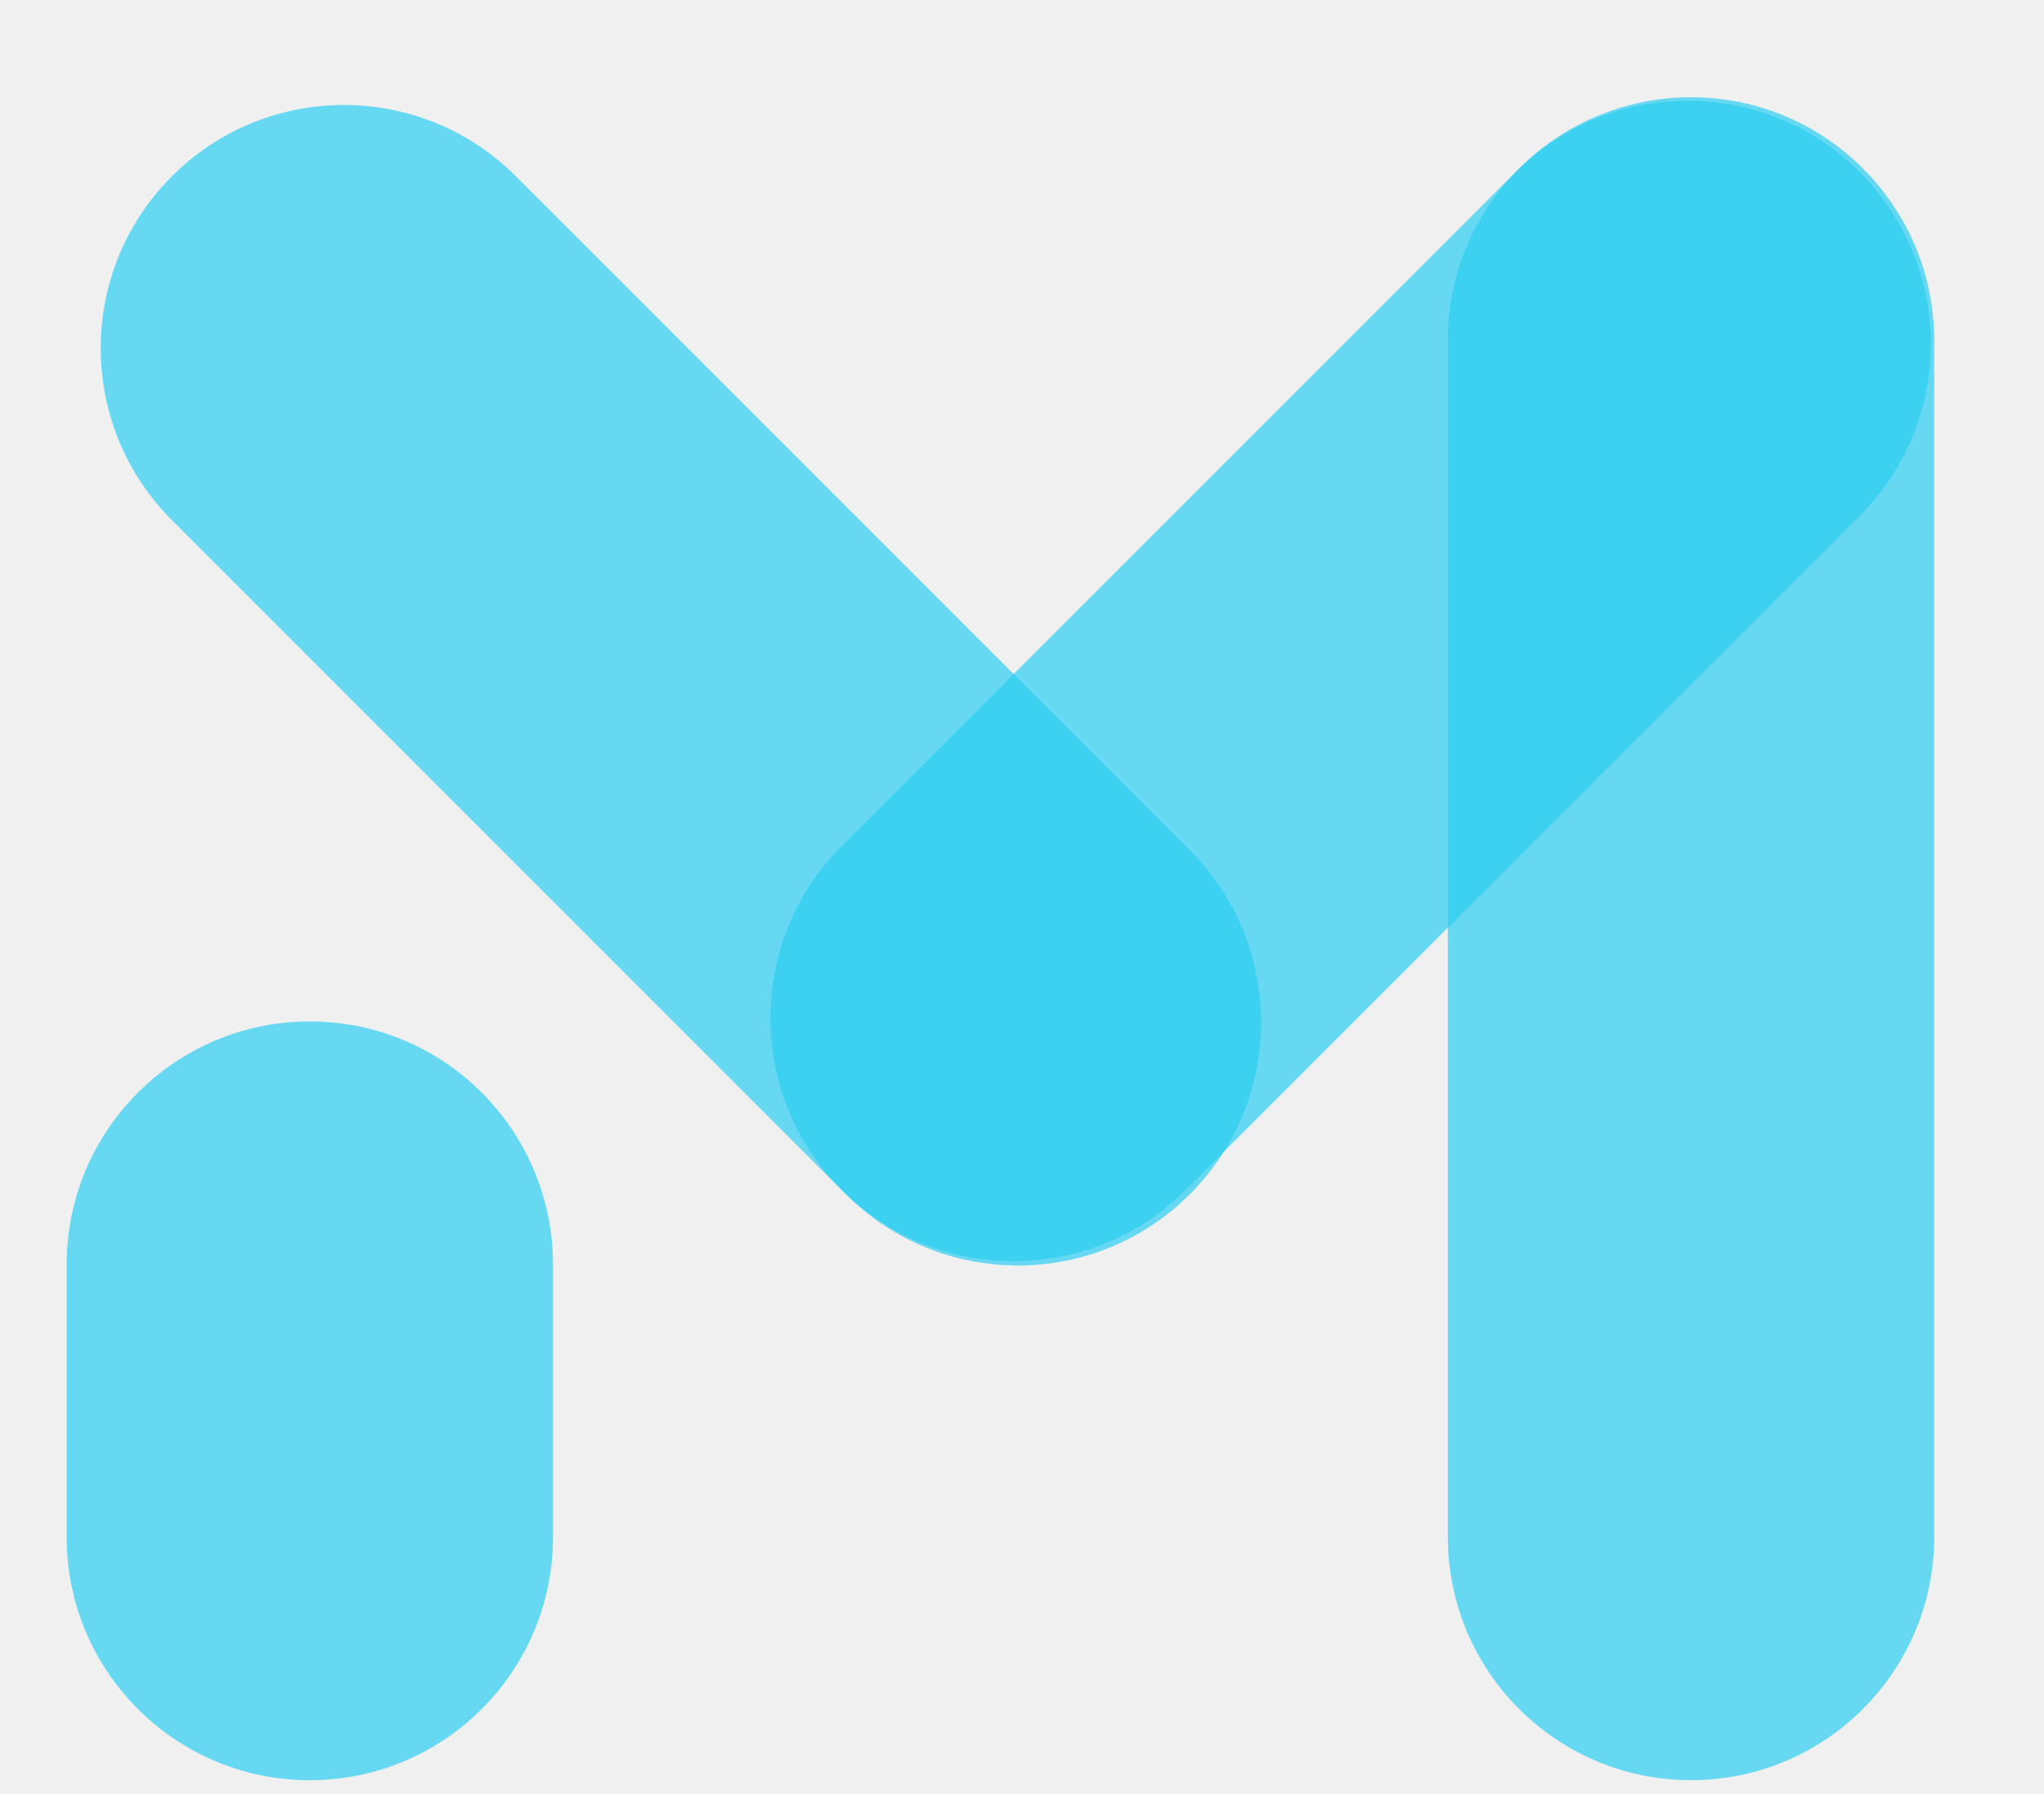
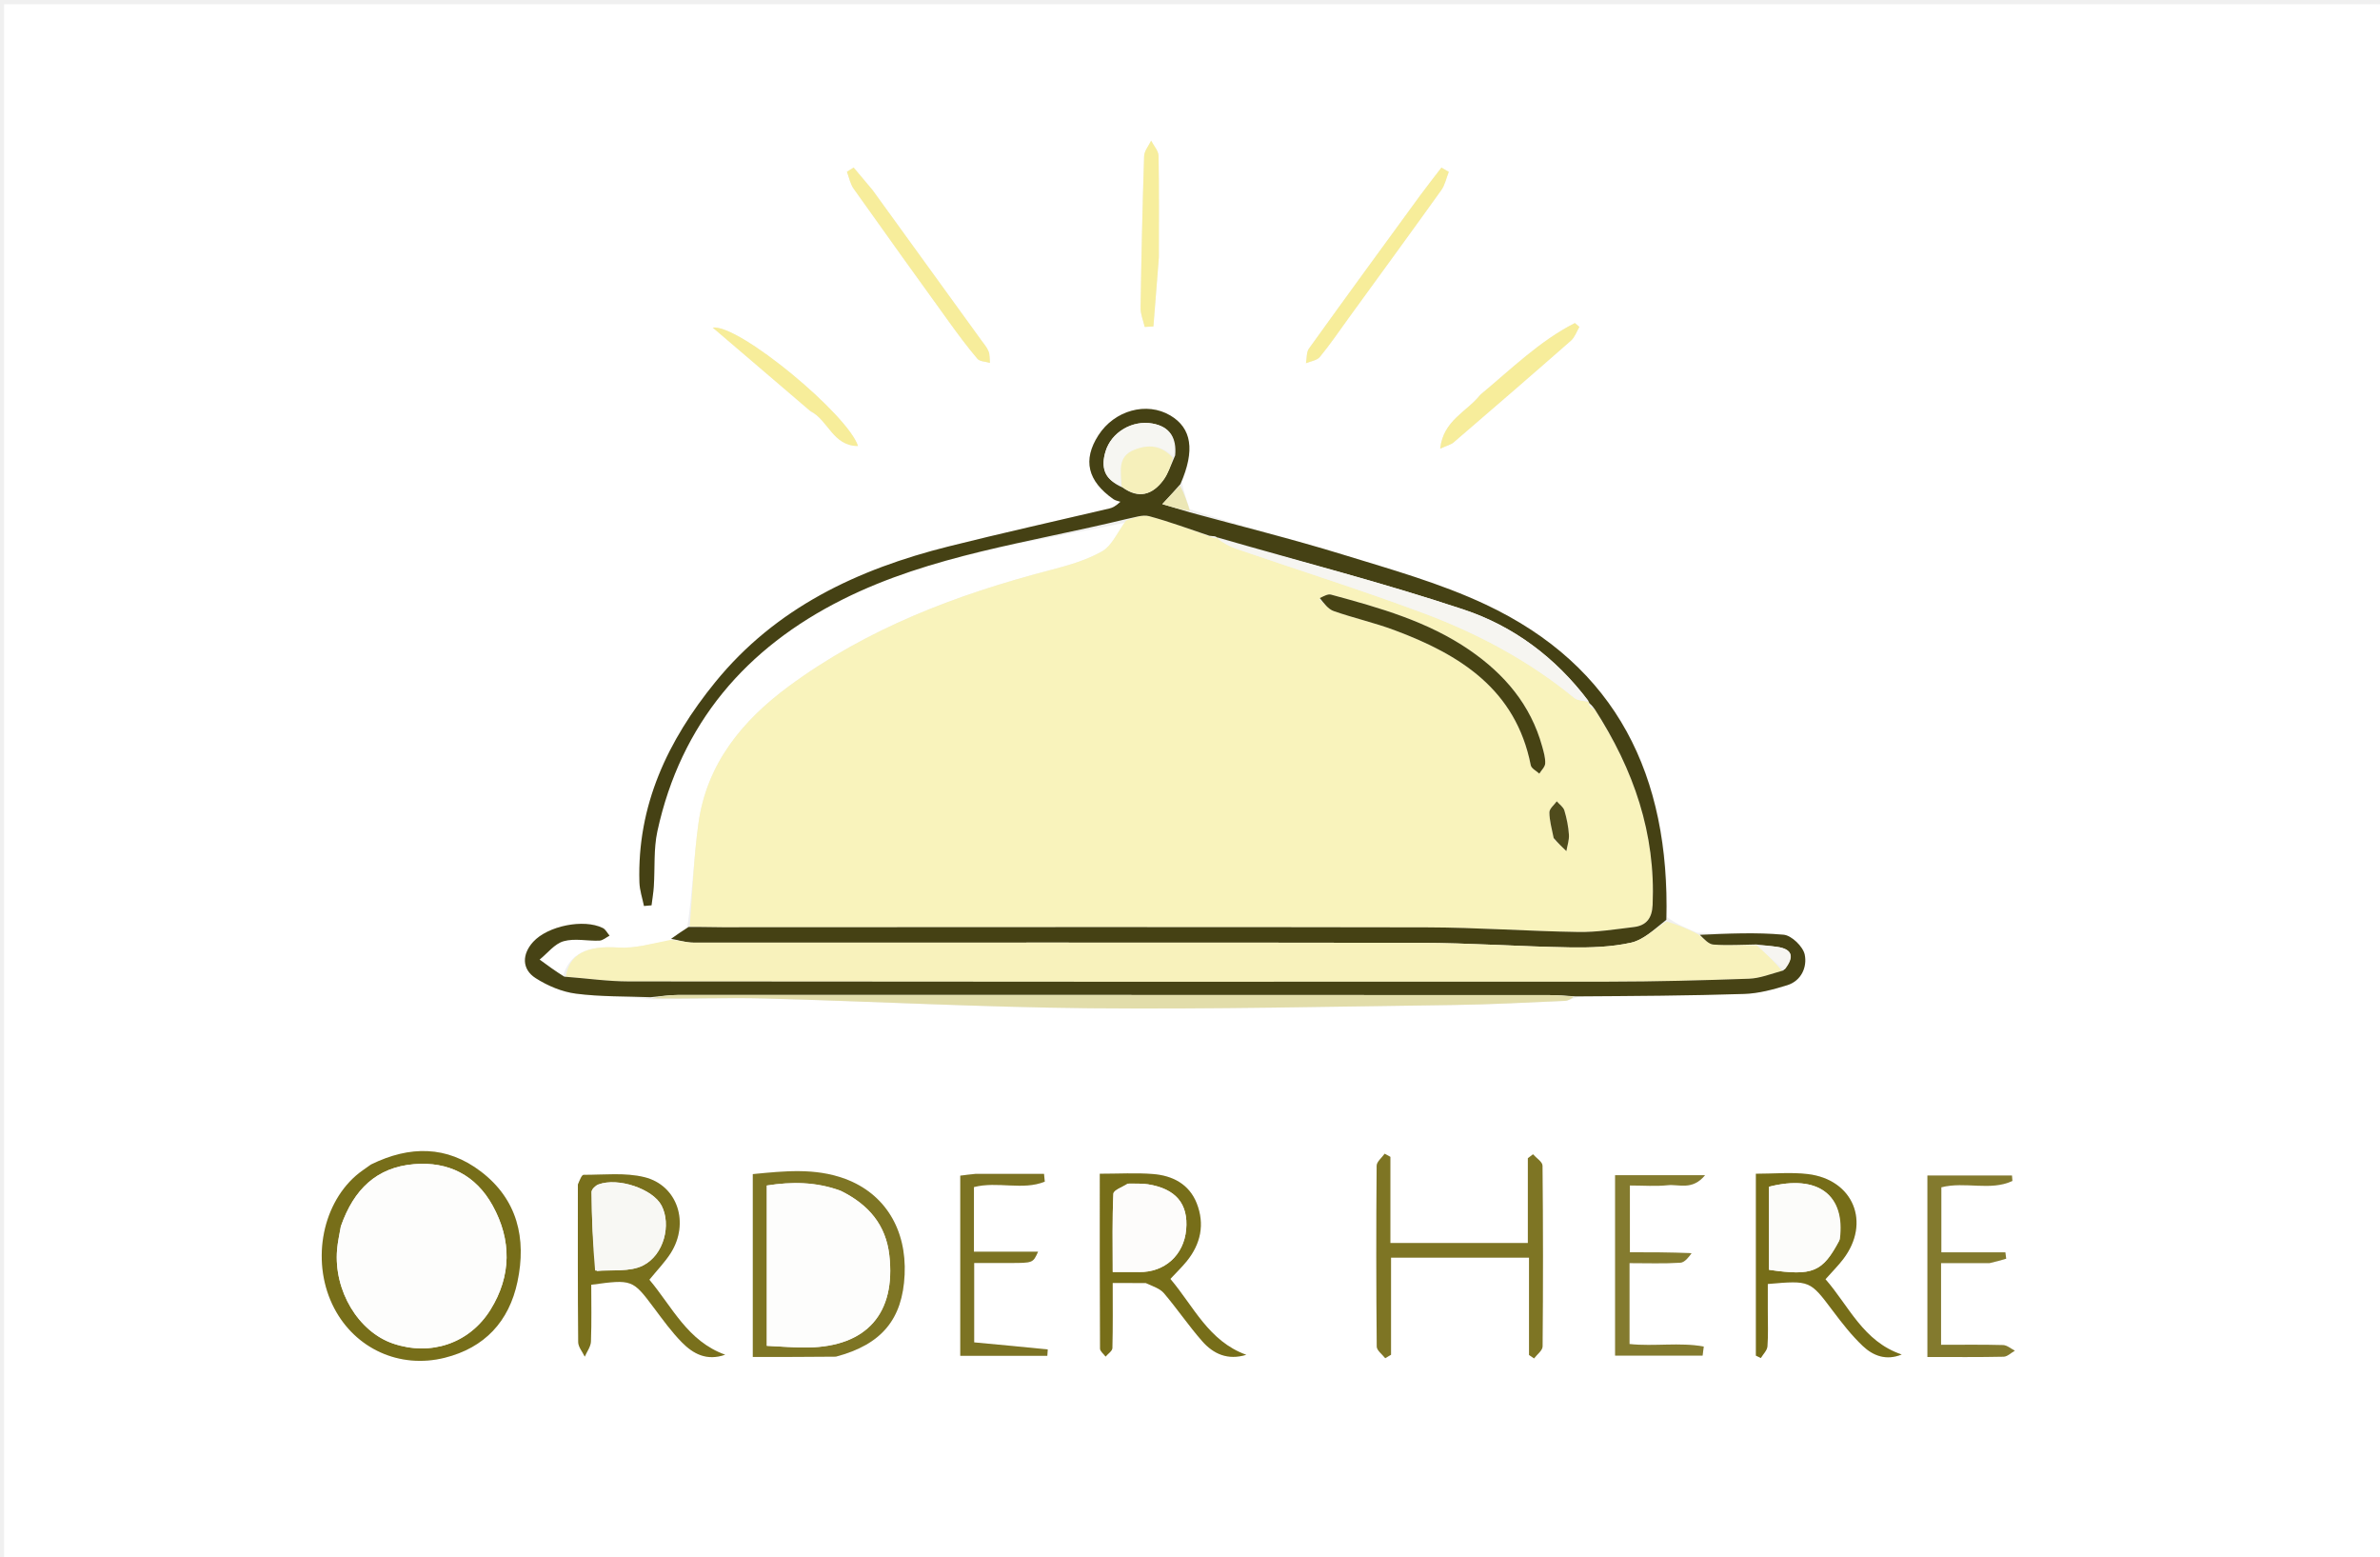
- <svg xmlns="http://www.w3.org/2000/svg" width="147" height="129" fill="none" viewBox="0 0 147 129">
-   <rect width="34.976" height="121.017" x="104.127" y="6.995" fill="#2BCEF1" fill-opacity=".7" rx="17.488" />
-   <rect width="34.976" height="54.563" x="4.795" y="73.452" fill="#2BCEF1" fill-opacity=".7" rx="17.488" />
-   <rect width="34.976" height="103.529" y="25.039" fill="#2BCEF1" fill-opacity=".7" rx="17.488" transform="rotate(-45 0 25.04)" />
-   <rect width="34.976" height="103.529" x="121.373" fill="#2BCEF1" fill-opacity=".7" rx="17.488" transform="rotate(45 121.373 0)" />
+ <svg xmlns="http://www.w3.org/2000/svg" version="1.1" id="Layer_1" x="0px" y="0px" width="100%" viewBox="0 0 618 404" enable-background="new 0 0 618 404" xml:space="preserve">
+   <path fill="#FFFFFF" opacity="1" stroke="none" d=" M458,405   C305.371,405 153.241,405 1.056,405   C1.056,270.403 1.056,135.807 1.056,1.105   C206.879,1.105 412.759,1.105 618.819,1.105   C618.819,135.666 618.819,270.333 618.819,405   C565.474,405 511.987,405 458,405  M409.978,258.765   C424.281,258.547 438.588,258.471 452.883,258.013   C456.636,257.893 460.438,256.871 464.059,255.751   C467.774,254.602 469.283,250.997 468.621,247.805   C468.188,245.715 465.208,242.826 463.155,242.639   C455.976,241.984 448.703,242.346 440.707,242.114   C438.127,241.06 435.547,240.006 432.903,238.094   C433.622,201.459 419.876,172.931 385.705,156.895   C373.937,151.372 361.195,147.809 348.708,143.966   C335.581,139.926 322.227,136.624 308.953,132.192   C308.199,130.085 307.444,127.977 306.899,125.136   C310.383,116.838 309.397,111.131 303.916,107.865   C297.762,104.198 289.382,106.499 285.209,113.001   C281.105,119.395 282.37,124.835 289.108,129.575   C289.62,129.935 290.318,130.033 290.93,130.252   C289.5,131.584 288.762,131.832 288.007,132.01   C274.102,135.282 260.152,138.377 246.297,141.849   C222.751,147.75 201.493,157.706 185.733,177.069   C173.401,192.221 165.42,209.027 166.035,229.06   C166.098,231.11 166.807,233.142 167.217,235.182   C167.871,235.123 168.526,235.065 169.181,235.007   C169.382,233.388 169.664,231.775 169.77,230.15   C170.084,225.345 169.69,220.396 170.703,215.75   C176.794,187.816 193.71,168.158 218.835,155.587   C241.841,144.076 267.348,140.846 292.036,135.719   C290.116,138.254 288.702,141.68 286.162,143.121   C282.048,145.452 277.278,146.797 272.641,148.005   C248.344,154.334 225.141,163.135 204.77,178.18   C192.663,187.123 183.477,198.326 181.348,213.79   C180.131,222.635 179.823,231.605 178.463,240.744   C177.064,241.727 175.664,242.709 173.761,244.307   C169.338,244.912 164.867,246.254 160.504,245.962   C152.457,245.424 147.833,247.565 146.148,253.524   C144.139,252.047 142.131,250.569 140.122,249.092   C142.178,247.435 144.01,244.983 146.347,244.324   C149.225,243.513 152.528,244.297 155.638,244.171   C156.535,244.134 157.4,243.335 158.28,242.886   C157.704,242.209 157.262,241.261 156.529,240.898   C151.568,238.438 142.224,240.352 138.446,244.494   C135.523,247.699 135.454,251.591 139.091,253.911   C142.201,255.895 145.939,257.475 149.566,257.942   C155.961,258.766 162.482,258.606 169.564,259.429   C179.181,259.328 188.807,258.927 198.414,259.183   C226.647,259.935 254.868,261.465 283.102,261.722   C314.549,262.009 346.006,261.291 377.457,260.88   C387.087,260.755 396.713,260.226 406.337,259.807   C407.254,259.767 408.147,259.193 409.978,258.765  M96.031,302.476   C94.828,303.367 93.558,304.182 92.434,305.163   C83.284,313.144 80.828,328.184 86.78,339.576   C92.292,350.126 103.785,355.365 115.45,352.463   C125.845,349.876 132.183,343.034 134.363,332.733   C136.74,321.505 134.377,311.36 124.87,304.108   C116.081,297.404 106.449,297.318 96.031,302.476  M217.463,352.089   C228.961,349.009 234.362,342.435 234.897,330.874   C235.439,319.161 229.8,309.87 219.501,306.029   C211.636,303.097 203.544,304 195.473,304.78   C195.473,320.775 195.473,336.311 195.473,352.245   C202.757,352.245 209.691,352.245 217.463,352.089  M361.031,306.674   C361.031,304.548 361.031,302.421 361.031,300.294   C360.538,300.022 360.044,299.751 359.551,299.479   C358.824,300.522 357.473,301.56 357.464,302.609   C357.335,318.255 357.341,333.903 357.49,349.549   C357.499,350.562 358.923,351.561 359.689,352.566   C360.193,352.27 360.698,351.974 361.202,351.677   C361.202,343.274 361.202,334.87 361.202,326.469   C373.369,326.469 385.059,326.469 397.027,326.469   C397.027,335.165 397.027,343.445 397.027,351.725   C397.463,352.026 397.899,352.327 398.335,352.628   C399.108,351.594 400.545,350.566 400.554,349.525   C400.695,333.879 400.695,318.23 400.535,302.585   C400.525,301.592 398.926,300.615 398.067,299.631   C397.621,299.973 397.174,300.315 396.728,300.657   C396.728,307.918 396.728,315.179 396.728,322.654   C384.78,322.654 373.189,322.654 361.031,322.654   C361.031,317.526 361.031,312.575 361.031,306.674  M459.033,339.567   C459.033,337.46 459.033,335.353 459.033,333.304   C470.05,332.342 469.99,332.387 475.963,340.336   C478.351,343.513 480.834,346.689 483.707,349.407   C486.397,351.952 489.79,353.258 493.808,351.604   C483.778,348.226 480.088,338.99 474.017,332.068   C475.79,330.069 477.322,328.546 478.621,326.845   C485.834,317.396 481.273,306.198 469.449,304.772   C465.078,304.245 460.589,304.687 455.937,304.687   C455.937,320.815 455.937,336.359 455.937,351.903   C456.368,352.11 456.8,352.316 457.231,352.523   C457.827,351.521 458.855,350.554 458.939,349.511   C459.177,346.538 459.031,343.533 459.033,339.567  M297.934,333.056   C299.388,333.917 301.196,334.477 302.232,335.694   C305.68,339.742 308.672,344.182 312.182,348.171   C315.063,351.445 318.786,353.175 323.615,351.685   C313.833,348.152 309.969,339.136 303.906,331.985   C305.493,330.28 306.925,328.91 308.162,327.382   C311.799,322.889 312.866,317.784 310.763,312.397   C308.801,307.373 304.462,305.151 299.373,304.756   C294.954,304.413 290.486,304.685 285.575,304.685   C285.575,320.205 285.555,335.144 285.639,350.083   C285.643,350.776 286.582,351.463 287.085,352.153   C287.699,351.421 288.824,350.703 288.845,349.955   C288.995,344.357 288.926,338.754 288.926,333.051   C292.095,333.051 294.575,333.051 297.934,333.056  M150.046,307.926   C150.05,321.412 150.006,334.899 150.135,348.384   C150.147,349.65 151.246,350.906 151.84,352.166   C152.401,350.86 153.395,349.571 153.446,348.245   C153.64,343.308 153.524,338.358 153.524,333.502   C164.191,332.05 164.281,332.126 169.868,339.589   C172.159,342.649 174.421,345.782 177.095,348.487   C179.99,351.416 183.509,353.363 188.307,351.661   C178.534,348.154 174.572,339.27 168.621,332.195   C170.662,329.68 172.65,327.655 174.143,325.315   C179.099,317.545 176.001,307.712 167.347,305.572   C162.327,304.331 156.826,304.981 151.54,304.966   C151.047,304.965 150.55,306.302 150.046,307.926  M517.034,327.891   C518.335,327.506 519.636,327.121 520.938,326.735   C520.865,326.187 520.792,325.638 520.72,325.089   C515.219,325.089 509.718,325.089 504.098,325.089   C504.098,318.917 504.098,313.512 504.098,308.2   C510.341,306.619 516.806,309.24 522.546,306.559   C522.51,306.089 522.475,305.619 522.439,305.15   C515.126,305.15 507.812,305.15 500.48,305.15   C500.48,320.816 500.48,336.376 500.48,352.254   C507.307,352.254 513.791,352.322 520.27,352.18   C521.255,352.159 522.219,351.161 523.192,350.614   C522.173,350.105 521.165,349.186 520.132,349.157   C514.85,349.007 509.561,349.088 504.023,349.088   C504.023,341.868 504.023,335.138 504.023,327.891   C508.225,327.891 512.18,327.891 517.034,327.891  M438.899,325.062   C433.657,325.062 428.415,325.062 423.223,325.062   C423.223,318.724 423.223,313.333 423.223,307.735   C426.78,307.735 429.963,307.996 433.08,307.658   C435.919,307.35 439.404,309.107 442.75,305.055   C434.137,305.055 426.831,305.055 419.38,305.055   C419.38,320.818 419.38,336.268 419.38,351.899   C427.086,351.899 434.596,351.899 442.105,351.899   C442.206,351.113 442.307,350.326 442.408,349.54   C436.156,348.386 429.532,349.563 423.131,348.887   C423.131,341.759 423.131,335.037 423.131,327.889   C427.742,327.889 432.046,328.046 436.323,327.783   C437.453,327.713 438.502,326.342 438.899,325.062  M252.908,304.713   C251.684,304.875 250.46,305.037 249.345,305.185   C249.345,321.047 249.345,336.461 249.345,351.951   C257.055,351.951 264.472,351.951 271.954,351.951   C272.003,351.202 272.078,350.297 272.06,350.295   C265.675,349.64 259.284,349.047 252.959,348.459   C252.959,341.645 252.959,334.918 252.959,327.85   C256.319,327.85 259.291,327.851 262.263,327.85   C268.231,327.847 268.231,327.846 269.553,324.913   C263.912,324.913 258.513,324.913 252.896,324.913   C252.896,318.944 252.896,313.555 252.896,308.143   C259.054,306.567 265.556,309.081 271.292,306.735   C271.226,306.061 271.16,305.387 271.094,304.713   C265.338,304.713 259.582,304.713 252.908,304.713  M226.389,49.074   C224.813,47.213 223.237,45.352 221.661,43.491   C221.079,43.855 220.497,44.218 219.915,44.582   C220.477,46.052 220.763,47.719 221.644,48.963   C229.877,60.583 238.194,72.144 246.529,83.691   C248.855,86.912 251.224,90.113 253.798,93.132   C254.428,93.872 255.94,93.86 257.046,94.193   C256.946,93.187 257.051,92.099 256.691,91.197   C256.27,90.144 255.467,89.236 254.787,88.296   C245.463,75.419 236.132,62.547 226.389,49.074  M350.534,82.062   C358.453,71.176 366.408,60.315 374.245,49.369   C375.216,48.013 375.561,46.209 376.196,44.612   C375.56,44.243 374.923,43.875 374.287,43.506   C372.396,45.98 370.458,48.419 368.621,50.933   C359.012,64.087 349.4,77.241 339.895,90.471   C339.204,91.432 339.354,92.998 339.113,94.283   C340.335,93.764 341.958,93.577 342.707,92.669   C345.347,89.468 347.687,86.02 350.534,82.062  M300.918,66.432   C300.919,57.774 301.006,49.115 300.832,40.461   C300.805,39.132 299.582,37.827 298.912,36.511   C298.277,37.85 297.13,39.172 297.085,40.531   C296.655,53.652 296.367,66.778 296.168,79.905   C296.142,81.555 296.866,83.216 297.242,84.872   C297.994,84.828 298.747,84.784 299.499,84.74   C299.97,78.962 300.44,73.185 300.918,66.432  M210.617,106.914   C215.046,109.004 216.25,115.799 222.791,115.775   C220.236,107.706 191.956,84.122 185.061,85.035   C193.823,92.513 201.969,99.466 210.617,106.914  M384.161,102.63   C380.91,106.902 374.75,109.092 373.965,116.465   C375.775,115.642 376.767,115.43 377.442,114.85   C387.641,106.084 397.823,97.297 407.927,88.422   C408.928,87.543 409.396,86.056 410.111,84.85   C409.722,84.519 409.332,84.187 408.942,83.855   C399.804,88.497 392.522,95.707 384.161,102.63  z" />
+   <path fill="#F9F3BC" opacity="1" stroke="none" d=" M179.106,240.518   C179.823,231.605 180.131,222.635 181.348,213.79   C183.477,198.326 192.663,187.123 204.77,178.18   C225.141,163.135 248.344,154.334 272.641,148.005   C277.278,146.797 282.048,145.452 286.162,143.121   C288.702,141.68 290.116,138.254 292.379,135.137   C294.631,134.332 296.696,133.527 298.416,133.994   C303.697,135.426 308.846,137.345 314.245,139.313   C315.045,139.61 315.646,139.668 316.169,139.694   C316.09,139.662 316.199,139.532 316.28,139.905   C317.828,140.985 319.241,141.847 320.769,142.372   C337.023,147.95 353.429,153.118 369.523,159.122   C383.682,164.404 396.989,171.489 408.779,181.164   C409.697,181.918 411.272,181.872 412.58,182.28   C412.618,182.361 412.705,182.518 412.553,182.793   C412.872,183.388 413.343,183.71 414.085,184.255   C424.257,199.827 429.928,216.389 429.129,234.898   C428.98,238.345 427.511,240.258 424.243,240.649   C419.46,241.221 414.643,242.008 409.853,241.932   C396.705,241.725 383.564,240.754 370.419,240.727   C309.474,240.601 248.529,240.696 187.583,240.7   C184.758,240.7 181.932,240.581 179.106,240.518  M342.531,155.561   C343.785,156.61 344.878,158.12 346.323,158.626   C351.504,160.438 356.902,161.646 362.041,163.56   C379.091,169.908 393.594,178.929 397.493,198.66   C397.657,199.493 398.942,200.104 399.705,200.819   C400.246,199.932 401.197,199.062 401.234,198.154   C401.294,196.7 400.84,195.195 400.443,193.756   C397.463,182.946 390.658,174.987 381.604,168.763   C370.696,161.263 358.165,157.757 345.612,154.354   C344.817,154.138 343.804,154.723 342.531,155.561  M403.563,217.915   C404.619,218.921 405.674,219.926 406.73,220.931   C406.972,219.505 407.487,218.059 407.39,216.656   C407.244,214.544 406.821,212.417 406.209,210.388   C405.935,209.48 404.918,208.797 404.238,208.011   C403.564,208.96 402.332,209.908 402.33,210.858   C402.325,212.958 402.94,215.059 403.563,217.915  z" />
+   <path fill="#454114" opacity="1" stroke="none" d=" M314.046,139.075   C308.846,137.345 303.697,135.426 298.416,133.994   C296.696,133.527 294.631,134.332 292.378,134.762   C267.348,140.846 241.841,144.076 218.835,155.587   C193.71,168.158 176.794,187.816 170.703,215.75   C169.69,220.396 170.084,225.345 169.77,230.15   C169.664,231.775 169.382,233.388 169.181,235.007   C168.526,235.065 167.871,235.123 167.217,235.182   C166.807,233.142 166.098,231.11 166.035,229.06   C165.42,209.027 173.401,192.221 185.733,177.069   C201.493,157.706 222.751,147.75 246.297,141.849   C260.152,138.377 274.102,135.282 288.007,132.01   C288.762,131.832 289.5,131.584 290.93,130.252   C290.318,130.033 289.62,129.935 289.108,129.575   C282.37,124.835 281.105,119.395 285.209,113.001   C289.382,106.499 297.762,104.198 303.916,107.865   C309.397,111.131 310.383,116.838 306.512,125.666   C304.819,127.607 303.514,129.017 301.808,130.86   C304.445,131.647 306.709,132.323 308.972,132.999   C322.227,136.624 335.581,139.926 348.708,143.966   C361.195,147.809 373.937,151.372 385.705,156.895   C419.876,172.931 433.622,201.459 432.69,238.766   C429.505,241.264 426.734,243.997 423.516,244.709   C418.382,245.846 412.944,246.012 407.645,245.926   C394.671,245.714 381.704,244.769 368.733,244.745   C305.826,244.628 242.919,244.727 180.011,244.69   C178.095,244.689 176.18,244.039 174.264,243.691   C175.664,242.709 177.064,241.727 178.785,240.631   C181.932,240.581 184.758,240.7 187.583,240.7   C248.529,240.696 309.474,240.601 370.419,240.727   C383.564,240.754 396.705,241.725 409.853,241.932   C414.643,242.008 419.46,241.221 424.243,240.649   C427.511,240.258 428.98,238.345 429.129,234.898   C429.928,216.389 424.257,199.827 414.039,184.009   C413.383,183.199 413.044,182.858 412.705,182.518   C412.705,182.518 412.618,182.361 412.459,182.001   C403.892,170.624 392.944,162.513 380.076,158.233   C359.038,151.235 337.517,145.69 316.199,139.532   C316.199,139.532 316.09,139.662 315.982,139.447   C315.265,139.179 314.656,139.127 314.046,139.075  M291.487,126.536   C295.678,129.579 299.237,128.457 302.079,124.628   C303.309,122.97 303.967,120.888 305.152,118.207   C305.573,113.738 303.833,110.767 299.237,109.941   C294.027,109.004 288.581,112.185 287.073,117.18   C285.889,121.1 286.56,124.421 291.487,126.536  z" />
+   <path fill="#F8F2BC" opacity="1" stroke="none" d=" M174.012,243.999   C176.18,244.039 178.095,244.689 180.011,244.69   C242.919,244.727 305.826,244.628 368.733,244.745   C381.704,244.769 394.671,245.714 407.645,245.926   C412.944,246.012 418.382,245.846 423.516,244.709   C426.734,243.997 429.505,241.264 432.722,239.195   C435.547,240.006 438.127,241.06 441.004,242.562   C442.506,243.773 443.672,245.107 444.925,245.194   C448.616,245.451 452.342,245.214 456.269,245.41   C458.679,247.689 460.876,249.728 462.74,252.002   C459.661,252.87 456.93,253.963 454.165,254.059   C442.021,254.482 429.867,254.816 417.717,254.823   C332.907,254.872 248.096,254.856 163.286,254.766   C157.831,254.76 152.376,253.963 146.92,253.535   C147.833,247.565 152.457,245.424 160.504,245.962   C164.867,246.254 169.338,244.912 174.012,243.999  z" />
+   <path fill="#474315" opacity="1" stroke="none" d=" M456.055,245.171   C452.342,245.214 448.616,245.451 444.925,245.194   C443.672,245.107 442.506,243.773 441.384,242.666   C448.703,242.346 455.976,241.984 463.155,242.639   C465.208,242.826 468.188,245.715 468.621,247.805   C469.283,250.997 467.774,254.602 464.059,255.751   C460.438,256.871 456.636,257.893 452.883,258.013   C438.588,258.471 424.281,258.547 409.142,258.643   C406.308,258.448 404.311,258.313 402.313,258.312   C326.829,258.286 251.345,258.267 175.861,258.282   C173.558,258.282 171.254,258.658 168.95,258.858   C162.482,258.606 155.961,258.766 149.566,257.942   C145.939,257.475 142.201,255.895 139.091,253.911   C135.454,251.591 135.523,247.699 138.446,244.494   C142.224,240.352 151.568,238.438 156.529,240.898   C157.262,241.261 157.704,242.209 158.28,242.886   C157.4,243.335 156.535,244.134 155.638,244.171   C152.528,244.297 149.225,243.513 146.347,244.324   C144.01,244.983 142.178,247.435 140.122,249.092   C142.131,250.569 144.139,252.047 146.534,253.529   C152.376,253.963 157.831,254.76 163.286,254.766   C248.096,254.856 332.907,254.872 417.717,254.823   C429.867,254.816 442.021,254.482 454.165,254.059   C456.93,253.963 459.661,252.87 463.081,251.907   C466.001,248.429 465.511,246.363 461.422,245.785   C459.639,245.533 457.844,245.373 456.055,245.171  z" />
+   <path fill="#E2DDAA" opacity="1" stroke="none" d=" M169.257,259.144   C171.254,258.658 173.558,258.282 175.861,258.282   C251.345,258.267 326.829,258.286 402.313,258.312   C404.311,258.313 406.308,258.448 408.678,258.693   C408.147,259.193 407.254,259.767 406.337,259.807   C396.713,260.226 387.087,260.755 377.457,260.88   C346.006,261.291 314.549,262.009 283.102,261.722   C254.868,261.465 226.647,259.935 198.414,259.183   C188.807,258.927 179.181,259.328 169.257,259.144  z" />
+   <path fill="#776E19" opacity="1" stroke="none" d=" M96.34,302.278   C106.449,297.318 116.081,297.404 124.87,304.108   C134.377,311.36 136.74,321.505 134.363,332.733   C132.183,343.034 125.845,349.876 115.45,352.463   C103.785,355.365 92.292,350.126 86.78,339.576   C80.828,328.184 83.284,313.144 92.434,305.163   C93.558,304.182 94.828,303.367 96.34,302.278  M88.445,318.49   C88.132,320.46 87.693,322.419 87.528,324.401   C86.638,335.039 93.045,345.701 102.1,348.772   C111.816,352.067 121.889,348.777 127.362,339.972   C132.812,331.203 132.87,321.9 127.914,312.94   C123.577,305.098 116.48,301.451 107.515,302.198   C97.783,303.01 91.873,308.755 88.445,318.49  z" />
+   <path fill="#7E7524" opacity="1" stroke="none" d=" M217.044,352.167   C209.691,352.245 202.757,352.245 195.473,352.245   C195.473,336.311 195.473,320.775 195.473,304.78   C203.544,304 211.636,303.097 219.501,306.029   C229.8,309.87 235.439,319.161 234.897,330.874   C234.362,342.435 228.961,349.009 217.044,352.167  M218.065,309.02   C211.851,306.747 205.543,306.733 199.112,307.742   C199.112,321.795 199.112,335.352 199.112,349.355   C202.824,349.518 206.281,349.843 209.732,349.79   C225.044,349.559 232.667,340.936 230.919,325.786   C230.026,318.046 225.646,312.729 218.065,309.02  z" />
+   <path fill="#7E7524" opacity="1" stroke="none" d=" M361.031,307.149   C361.031,312.575 361.031,317.526 361.031,322.654   C373.189,322.654 384.78,322.654 396.728,322.654   C396.728,315.179 396.728,307.918 396.728,300.657   C397.174,300.315 397.621,299.973 398.067,299.631   C398.926,300.615 400.525,301.592 400.535,302.585   C400.695,318.23 400.695,333.879 400.554,349.525   C400.545,350.566 399.108,351.594 398.335,352.628   C397.899,352.327 397.463,352.026 397.027,351.725   C397.027,343.445 397.027,335.165 397.027,326.469   C385.059,326.469 373.369,326.469 361.202,326.469   C361.202,334.87 361.202,343.274 361.202,351.677   C360.698,351.974 360.193,352.27 359.689,352.566   C358.923,351.561 357.499,350.562 357.49,349.549   C357.341,333.903 357.335,318.255 357.464,302.609   C357.473,301.56 358.824,300.522 359.551,299.479   C360.044,299.751 360.538,300.022 361.031,300.294   C361.031,302.421 361.031,304.548 361.031,307.149  z" />
+   <path fill="#766D18" opacity="1" stroke="none" d=" M459.035,340.054   C459.031,343.533 459.177,346.538 458.939,349.511   C458.855,350.554 457.827,351.521 457.231,352.523   C456.8,352.316 456.368,352.11 455.937,351.903   C455.937,336.359 455.937,320.815 455.937,304.687   C460.589,304.687 465.078,304.245 469.449,304.772   C481.273,306.198 485.834,317.396 478.621,326.845   C477.322,328.546 475.79,330.069 474.017,332.068   C480.088,338.99 483.778,348.226 493.808,351.604   C489.79,353.258 486.397,351.952 483.707,349.407   C480.834,346.689 478.351,343.513 475.963,340.336   C469.99,332.387 470.05,332.342 459.033,333.304   C459.033,335.353 459.033,337.46 459.035,340.054  M477.75,321.685   C479.257,310.158 472.06,304.796 459.348,308.058   C459.348,315.252 459.348,322.464 459.348,329.62   C470.742,331.27 473.232,330.256 477.75,321.685  z" />
+   <path fill="#776E19" opacity="1" stroke="none" d=" M297.494,333.054   C294.575,333.051 292.095,333.051 288.926,333.051   C288.926,338.754 288.995,344.357 288.845,349.955   C288.824,350.703 287.699,351.421 287.085,352.153   C286.582,351.463 285.643,350.776 285.639,350.083   C285.555,335.144 285.575,320.205 285.575,304.685   C290.486,304.685 294.954,304.413 299.373,304.756   C304.462,305.151 308.801,307.373 310.763,312.397   C312.866,317.784 311.799,322.889 308.162,327.382   C306.925,328.91 305.493,330.28 303.906,331.985   C309.969,339.136 313.833,348.152 323.615,351.685   C318.786,353.175 315.063,351.445 312.182,348.171   C308.672,344.182 305.68,339.742 302.232,335.694   C301.196,334.477 299.388,333.917 297.494,333.054  M292.759,307.253   C291.486,308.123 289.156,308.942 289.11,309.871   C288.79,316.428 288.94,323.007 288.94,330.198   C291.608,330.198 293.718,330.173 295.828,330.202   C302.43,330.294 307.414,325.789 308.004,319.171   C308.599,312.506 305.317,308.574 298.088,307.426   C296.629,307.194 295.119,307.272 292.759,307.253  z" />
+   <path fill="#79701C" opacity="1" stroke="none" d=" M150.051,307.472   C150.55,306.302 151.047,304.965 151.54,304.966   C156.826,304.981 162.327,304.331 167.347,305.572   C176.001,307.712 179.099,317.545 174.143,325.315   C172.65,327.655 170.662,329.68 168.621,332.195   C174.572,339.27 178.534,348.154 188.307,351.661   C183.509,353.363 179.99,351.416 177.095,348.487   C174.421,345.782 172.159,342.649 169.868,339.589   C164.281,332.126 164.191,332.05 153.524,333.502   C153.524,338.358 153.64,343.308 153.446,348.245   C153.395,349.571 152.401,350.86 151.84,352.166   C151.246,350.906 150.147,349.65 150.135,348.384   C150.006,334.899 150.05,321.412 150.051,307.472  M154.952,329.979   C158.979,329.574 163.52,330.208 166.917,328.528   C172.463,325.786 174.344,317.81 171.77,312.929   C169.499,308.622 160.484,305.555 155.37,307.473   C154.617,307.755 153.601,308.758 153.606,309.419   C153.664,316.168 153.909,322.915 154.952,329.979  z" />
+   <path fill="#837A2E" opacity="1" stroke="none" d=" M516.585,327.891   C512.18,327.891 508.225,327.891 504.023,327.891   C504.023,335.138 504.023,341.868 504.023,349.088   C509.561,349.088 514.85,349.007 520.132,349.157   C521.165,349.186 522.173,350.105 523.192,350.614   C522.219,351.161 521.255,352.159 520.27,352.18   C513.791,352.322 507.307,352.254 500.48,352.254   C500.48,336.376 500.48,320.816 500.48,305.15   C507.812,305.15 515.126,305.15 522.439,305.15   C522.475,305.619 522.51,306.089 522.546,306.559   C516.806,309.24 510.341,306.619 504.098,308.2   C504.098,313.512 504.098,318.917 504.098,325.089   C509.718,325.089 515.219,325.089 520.72,325.089   C520.792,325.638 520.865,326.187 520.938,326.735   C519.636,327.121 518.335,327.506 516.585,327.891  z" />
+   <path fill="#847B2F" opacity="1" stroke="none" d=" M439.243,325.315   C438.502,326.342 437.453,327.713 436.323,327.783   C432.046,328.046 427.742,327.889 423.131,327.889   C423.131,335.037 423.131,341.759 423.131,348.887   C429.532,349.563 436.156,348.386 442.408,349.54   C442.307,350.326 442.206,351.113 442.105,351.899   C434.596,351.899 427.086,351.899 419.38,351.899   C419.38,336.268 419.38,320.818 419.38,305.055   C426.831,305.055 434.137,305.055 442.75,305.055   C439.404,309.107 435.919,307.35 433.08,307.658   C429.963,307.996 426.78,307.735 423.223,307.735   C423.223,313.333 423.223,318.724 423.223,325.062   C428.415,325.062 433.657,325.062 439.243,325.315  z" />
+   <path fill="#7C7323" opacity="1" stroke="none" d=" M253.367,304.713   C259.582,304.713 265.338,304.713 271.094,304.713   C271.16,305.387 271.226,306.061 271.292,306.735   C265.556,309.081 259.054,306.567 252.896,308.143   C252.896,313.555 252.896,318.944 252.896,324.913   C258.513,324.913 263.912,324.913 269.553,324.913   C268.231,327.846 268.231,327.847 262.263,327.85   C259.291,327.851 256.319,327.85 252.959,327.85   C252.959,334.918 252.959,341.645 252.959,348.459   C259.284,349.047 265.675,349.64 272.06,350.295   C272.078,350.297 272.003,351.202 271.954,351.951   C264.472,351.951 257.055,351.951 249.345,351.951   C249.345,336.461 249.345,321.047 249.345,305.185   C250.46,305.037 251.684,304.875 253.367,304.713  z" />
+   <path fill="#F7ED9B" opacity="1" stroke="none" d=" M226.596,49.374   C236.132,62.547 245.463,75.419 254.787,88.296   C255.467,89.236 256.27,90.144 256.691,91.197   C257.051,92.099 256.946,93.187 257.046,94.193   C255.94,93.86 254.428,93.872 253.798,93.132   C251.224,90.113 248.855,86.912 246.529,83.691   C238.194,72.144 229.877,60.583 221.644,48.963   C220.763,47.719 220.477,46.052 219.915,44.582   C220.497,44.218 221.079,43.855 221.661,43.491   C223.237,45.352 224.813,47.213 226.596,49.374  z" />
+   <path fill="#F7ED9A" opacity="1" stroke="none" d=" M350.337,82.364   C347.687,86.02 345.347,89.468 342.707,92.669   C341.958,93.577 340.335,93.764 339.113,94.283   C339.354,92.998 339.204,91.432 339.895,90.471   C349.4,77.241 359.012,64.087 368.621,50.933   C370.458,48.419 372.396,45.98 374.287,43.506   C374.923,43.875 375.56,44.243 376.196,44.612   C375.561,46.209 375.216,48.013 374.245,49.369   C366.408,60.315 358.453,71.176 350.337,82.364  z" />
+   <path fill="#F7EE9D" opacity="1" stroke="none" d=" M300.914,66.919   C300.44,73.185 299.97,78.962 299.499,84.74   C298.747,84.784 297.994,84.828 297.242,84.872   C296.866,83.216 296.142,81.555 296.168,79.905   C296.367,66.778 296.655,53.652 297.085,40.531   C297.13,39.172 298.277,37.85 298.912,36.511   C299.582,37.827 300.805,39.132 300.832,40.461   C301.006,49.115 300.919,57.774 300.914,66.919  z" />
+   <path fill="#F7ED9A" opacity="1" stroke="none" d=" M210.366,106.666   C201.969,99.466 193.823,92.513 185.061,85.035   C191.956,84.122 220.236,107.706 222.791,115.775   C216.25,115.799 215.046,109.004 210.366,106.666  z" />
+   <path fill="#F7ED9B" opacity="1" stroke="none" d=" M384.447,102.423   C392.522,95.707 399.804,88.497 408.942,83.855   C409.332,84.187 409.722,84.519 410.111,84.85   C409.396,86.056 408.928,87.543 407.927,88.422   C397.823,97.297 387.641,106.084 377.442,114.85   C376.767,115.43 375.775,115.642 373.965,116.465   C374.75,109.092 380.91,106.902 384.447,102.423  z" />
+   <path fill="#ECE7B6" opacity="1" stroke="none" d=" M308.962,132.595   C306.709,132.323 304.445,131.647 301.808,130.86   C303.514,129.017 304.819,127.607 306.408,126.033   C307.444,127.977 308.199,130.085 308.962,132.595  z" />
+   <path fill="#F6F5F1" opacity="1" stroke="none" d=" M316.28,139.905   C337.517,145.69 359.038,151.235 380.076,158.233   C392.944,162.513 403.892,170.624 412.421,181.919   C411.272,181.872 409.697,181.918 408.779,181.164   C396.989,171.489 383.682,164.404 369.523,159.122   C353.429,153.118 337.023,147.95 320.769,142.372   C319.241,141.847 317.828,140.985 316.28,139.905  z" />
+   <path fill="#474314" opacity="1" stroke="none" d=" M342.712,155.248   C343.804,154.723 344.817,154.138 345.612,154.354   C358.165,157.757 370.696,161.263 381.604,168.763   C390.658,174.987 397.463,182.946 400.443,193.756   C400.84,195.195 401.294,196.7 401.234,198.154   C401.197,199.062 400.246,199.932 399.705,200.819   C398.942,200.104 397.657,199.493 397.493,198.66   C393.594,178.929 379.091,169.908 362.041,163.56   C356.902,161.646 351.504,160.438 346.323,158.626   C344.878,158.12 343.785,156.61 342.712,155.248  z" />
+   <path fill="#4F4B1C" opacity="1" stroke="none" d=" M403.432,217.537   C402.94,215.059 402.325,212.958 402.33,210.858   C402.332,209.908 403.564,208.96 404.238,208.011   C404.918,208.797 405.935,209.48 406.209,210.388   C406.821,212.417 407.244,214.544 407.39,216.656   C407.487,218.059 406.972,219.505 406.73,220.931   C405.674,219.926 404.619,218.921 403.432,217.537  z" />
+   <path fill="#F6F5F1" opacity="1" stroke="none" d=" M412.553,182.793   C413.044,182.858 413.383,183.199 413.768,183.785   C413.343,183.71 412.872,183.388 412.553,182.793  z" />
+   <path fill="#F6F5F1" opacity="1" stroke="none" d=" M314.245,139.313   C314.656,139.127 315.265,139.179 316.061,139.479   C315.646,139.668 315.045,139.61 314.245,139.313  z" />
+   <path fill="#F6F6F2" opacity="1" stroke="none" d=" M290.964,125.978   C286.56,124.421 285.889,121.1 287.073,117.18   C288.581,112.185 294.027,109.004 299.237,109.941   C303.833,110.767 305.573,113.738 304.705,118.436   C301.5,115.531 298.197,115.305 294.523,116.772   C290.004,118.576 291.156,122.526 290.964,125.978  z" />
+   <path fill="#F6F0BB" opacity="1" stroke="none" d=" M291.225,126.257   C291.156,122.526 290.004,118.576 294.523,116.772   C298.197,115.305 301.5,115.531 304.571,118.833   C303.967,120.888 303.309,122.97 302.079,124.628   C299.237,128.457 295.678,129.579 291.225,126.257  z" />
+   <path fill="#F6F5F1" opacity="1" stroke="none" d=" M456.269,245.41   C457.844,245.373 459.639,245.533 461.422,245.785   C465.511,246.363 466.001,248.429 463.414,251.673   C460.876,249.728 458.679,247.689 456.269,245.41  z" />
+   <path fill="#FDFDFC" opacity="1" stroke="none" d=" M88.595,318.102   C91.873,308.755 97.783,303.01 107.515,302.198   C116.48,301.451 123.577,305.098 127.914,312.94   C132.87,321.9 132.812,331.203 127.362,339.972   C121.889,348.777 111.816,352.067 102.1,348.772   C93.045,345.701 86.638,335.039 87.528,324.401   C87.693,322.419 88.132,320.46 88.595,318.102  z" />
+   <path fill="#FDFDFC" opacity="1" stroke="none" d=" M218.428,309.162   C225.646,312.729 230.026,318.046 230.919,325.786   C232.667,340.936 225.044,349.559 209.732,349.79   C206.281,349.843 202.824,349.518 199.112,349.355   C199.112,335.352 199.112,321.795 199.112,307.742   C205.543,306.733 211.851,306.747 218.428,309.162  z" />
+   <path fill="#FCFCFA" opacity="1" stroke="none" d=" M477.595,322.06   C473.232,330.256 470.742,331.27 459.348,329.62   C459.348,322.464 459.348,315.252 459.348,308.058   C472.06,304.796 479.257,310.158 477.595,322.06  z" />
+   <path fill="#FDFCFB" opacity="1" stroke="none" d=" M293.196,307.23   C295.119,307.272 296.629,307.194 298.088,307.426   C305.317,308.574 308.599,312.506 308.004,319.171   C307.414,325.789 302.43,330.294 295.828,330.202   C293.718,330.173 291.608,330.198 288.94,330.198   C288.94,323.007 288.79,316.428 289.11,309.871   C289.156,308.942 291.486,308.123 293.196,307.23  z" />
+   <path fill="#F8F8F4" opacity="1" stroke="none" d=" M154.527,329.821   C153.909,322.915 153.664,316.168 153.606,309.419   C153.601,308.758 154.617,307.755 155.37,307.473   C160.484,305.555 169.499,308.622 171.77,312.929   C174.344,317.81 172.463,325.786 166.917,328.528   C163.52,330.208 158.979,329.574 154.527,329.821  z" />
</svg>
